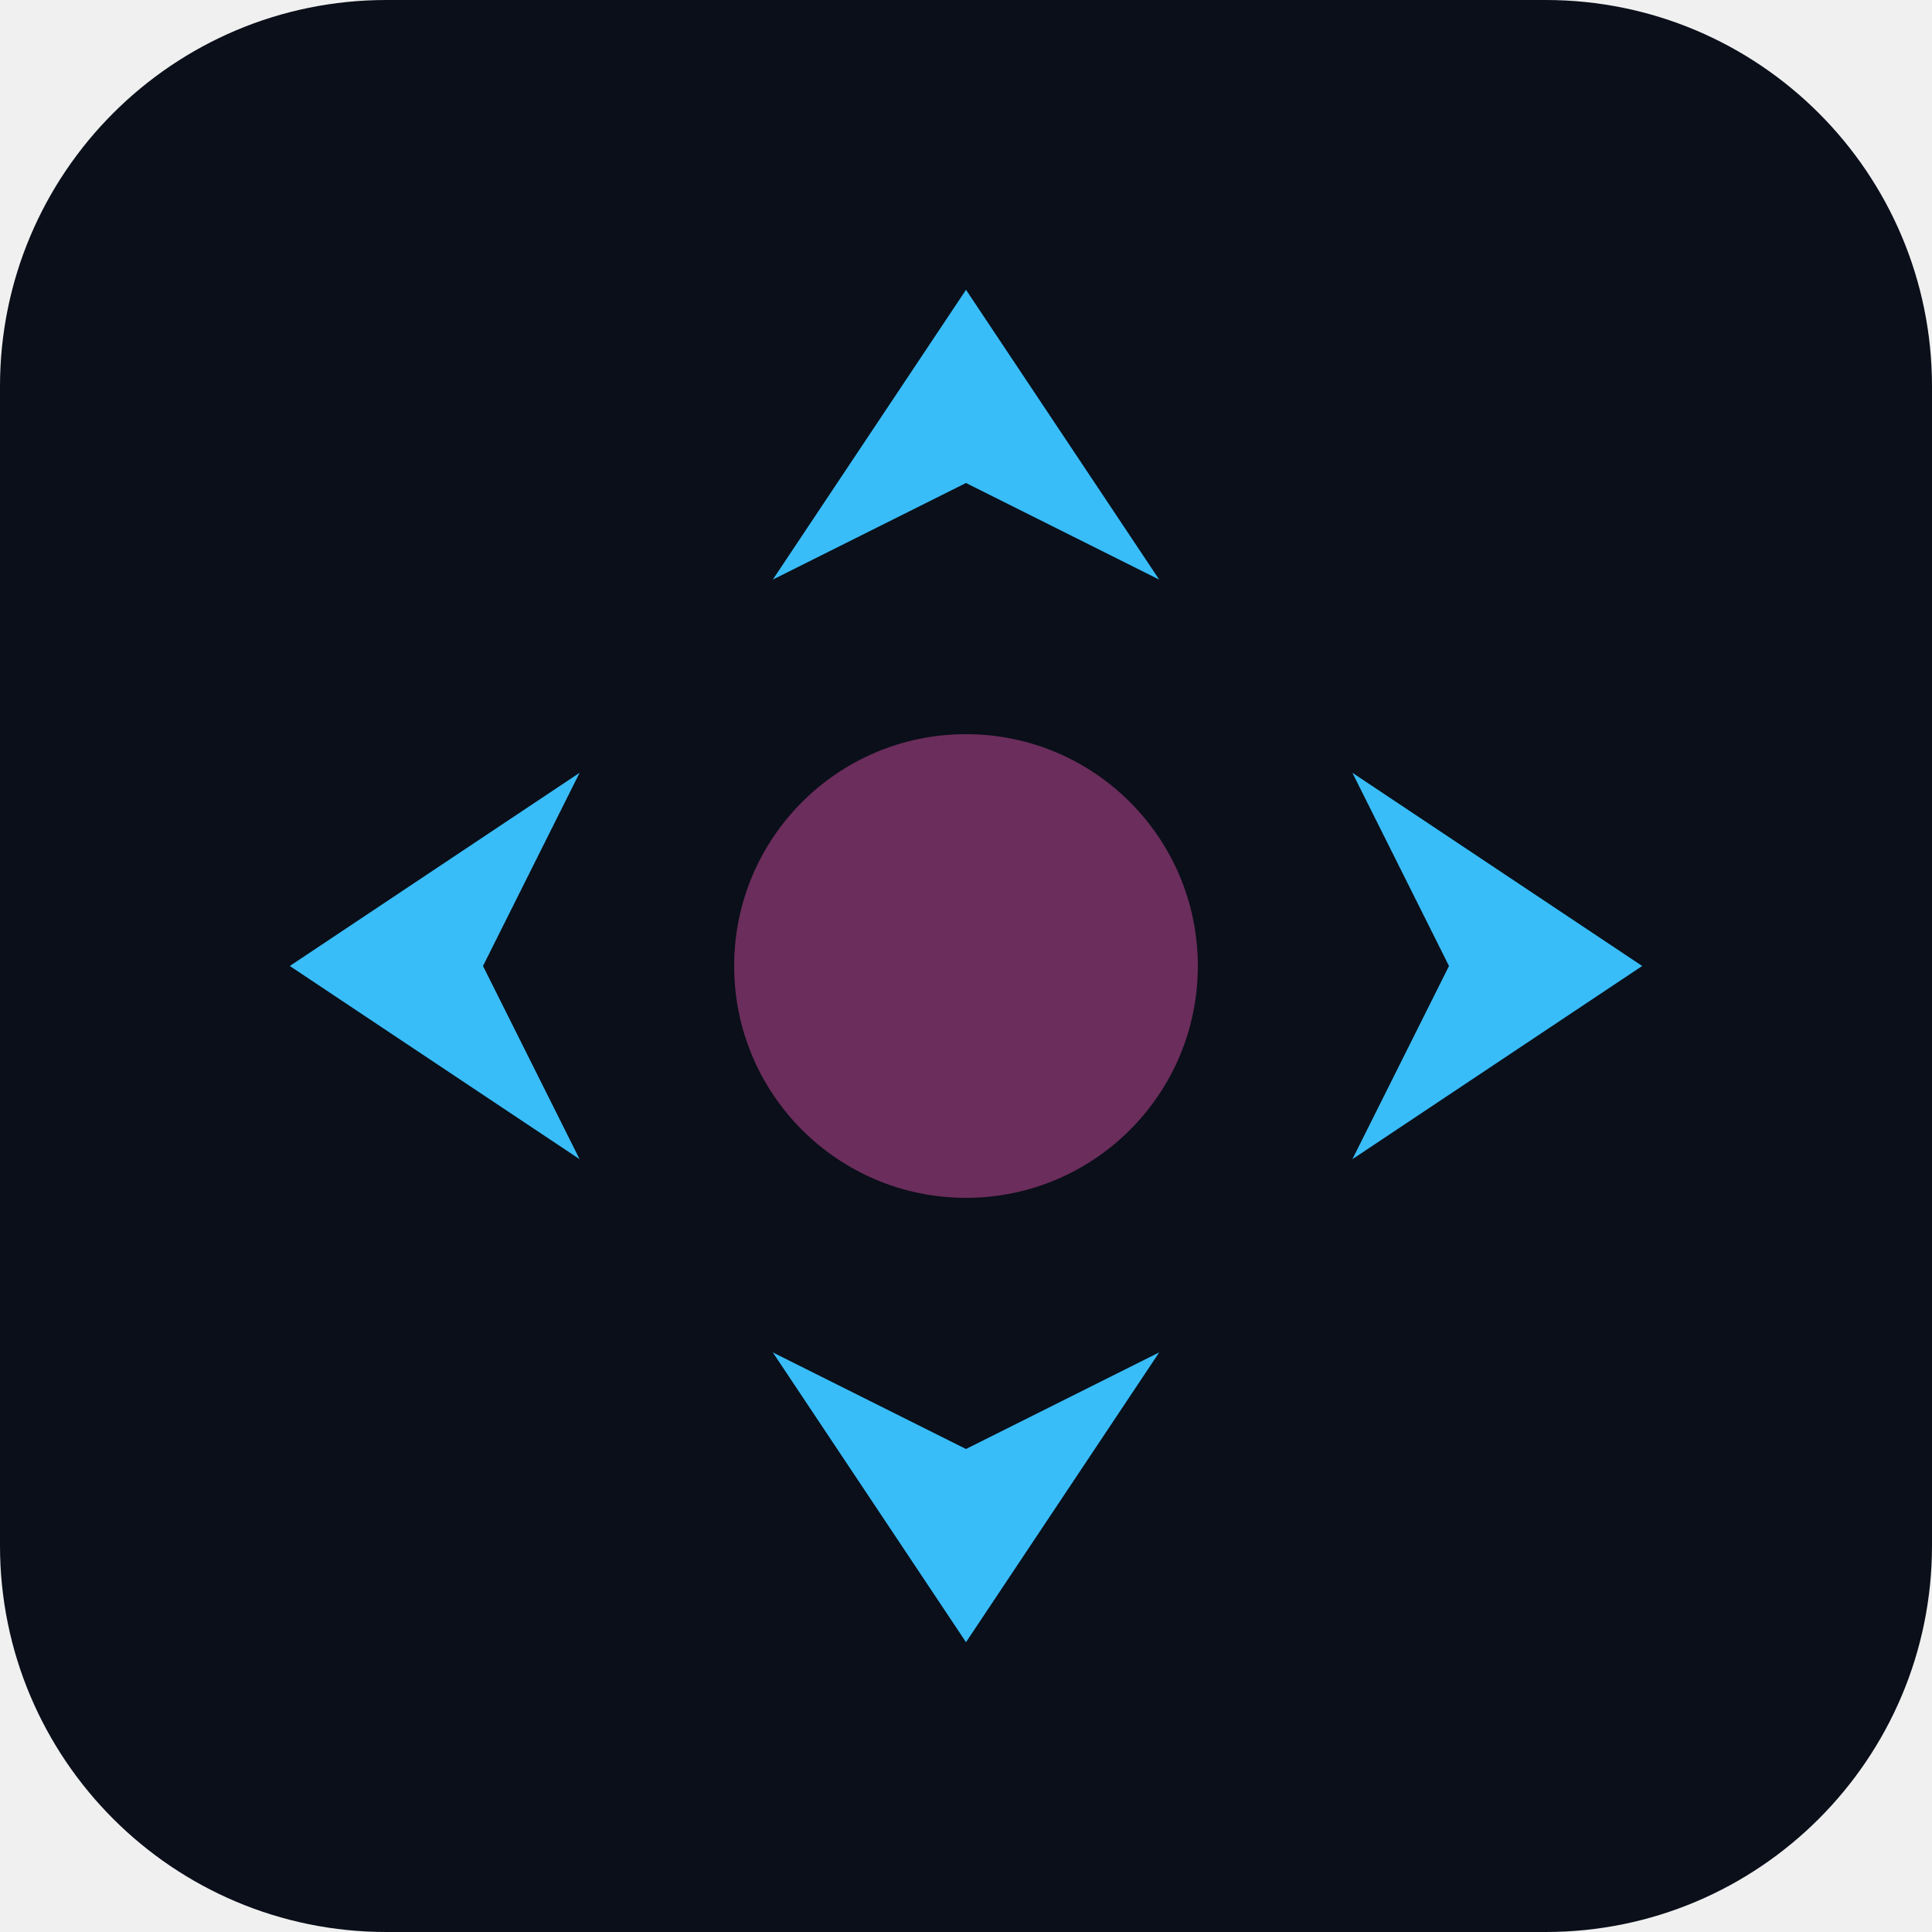
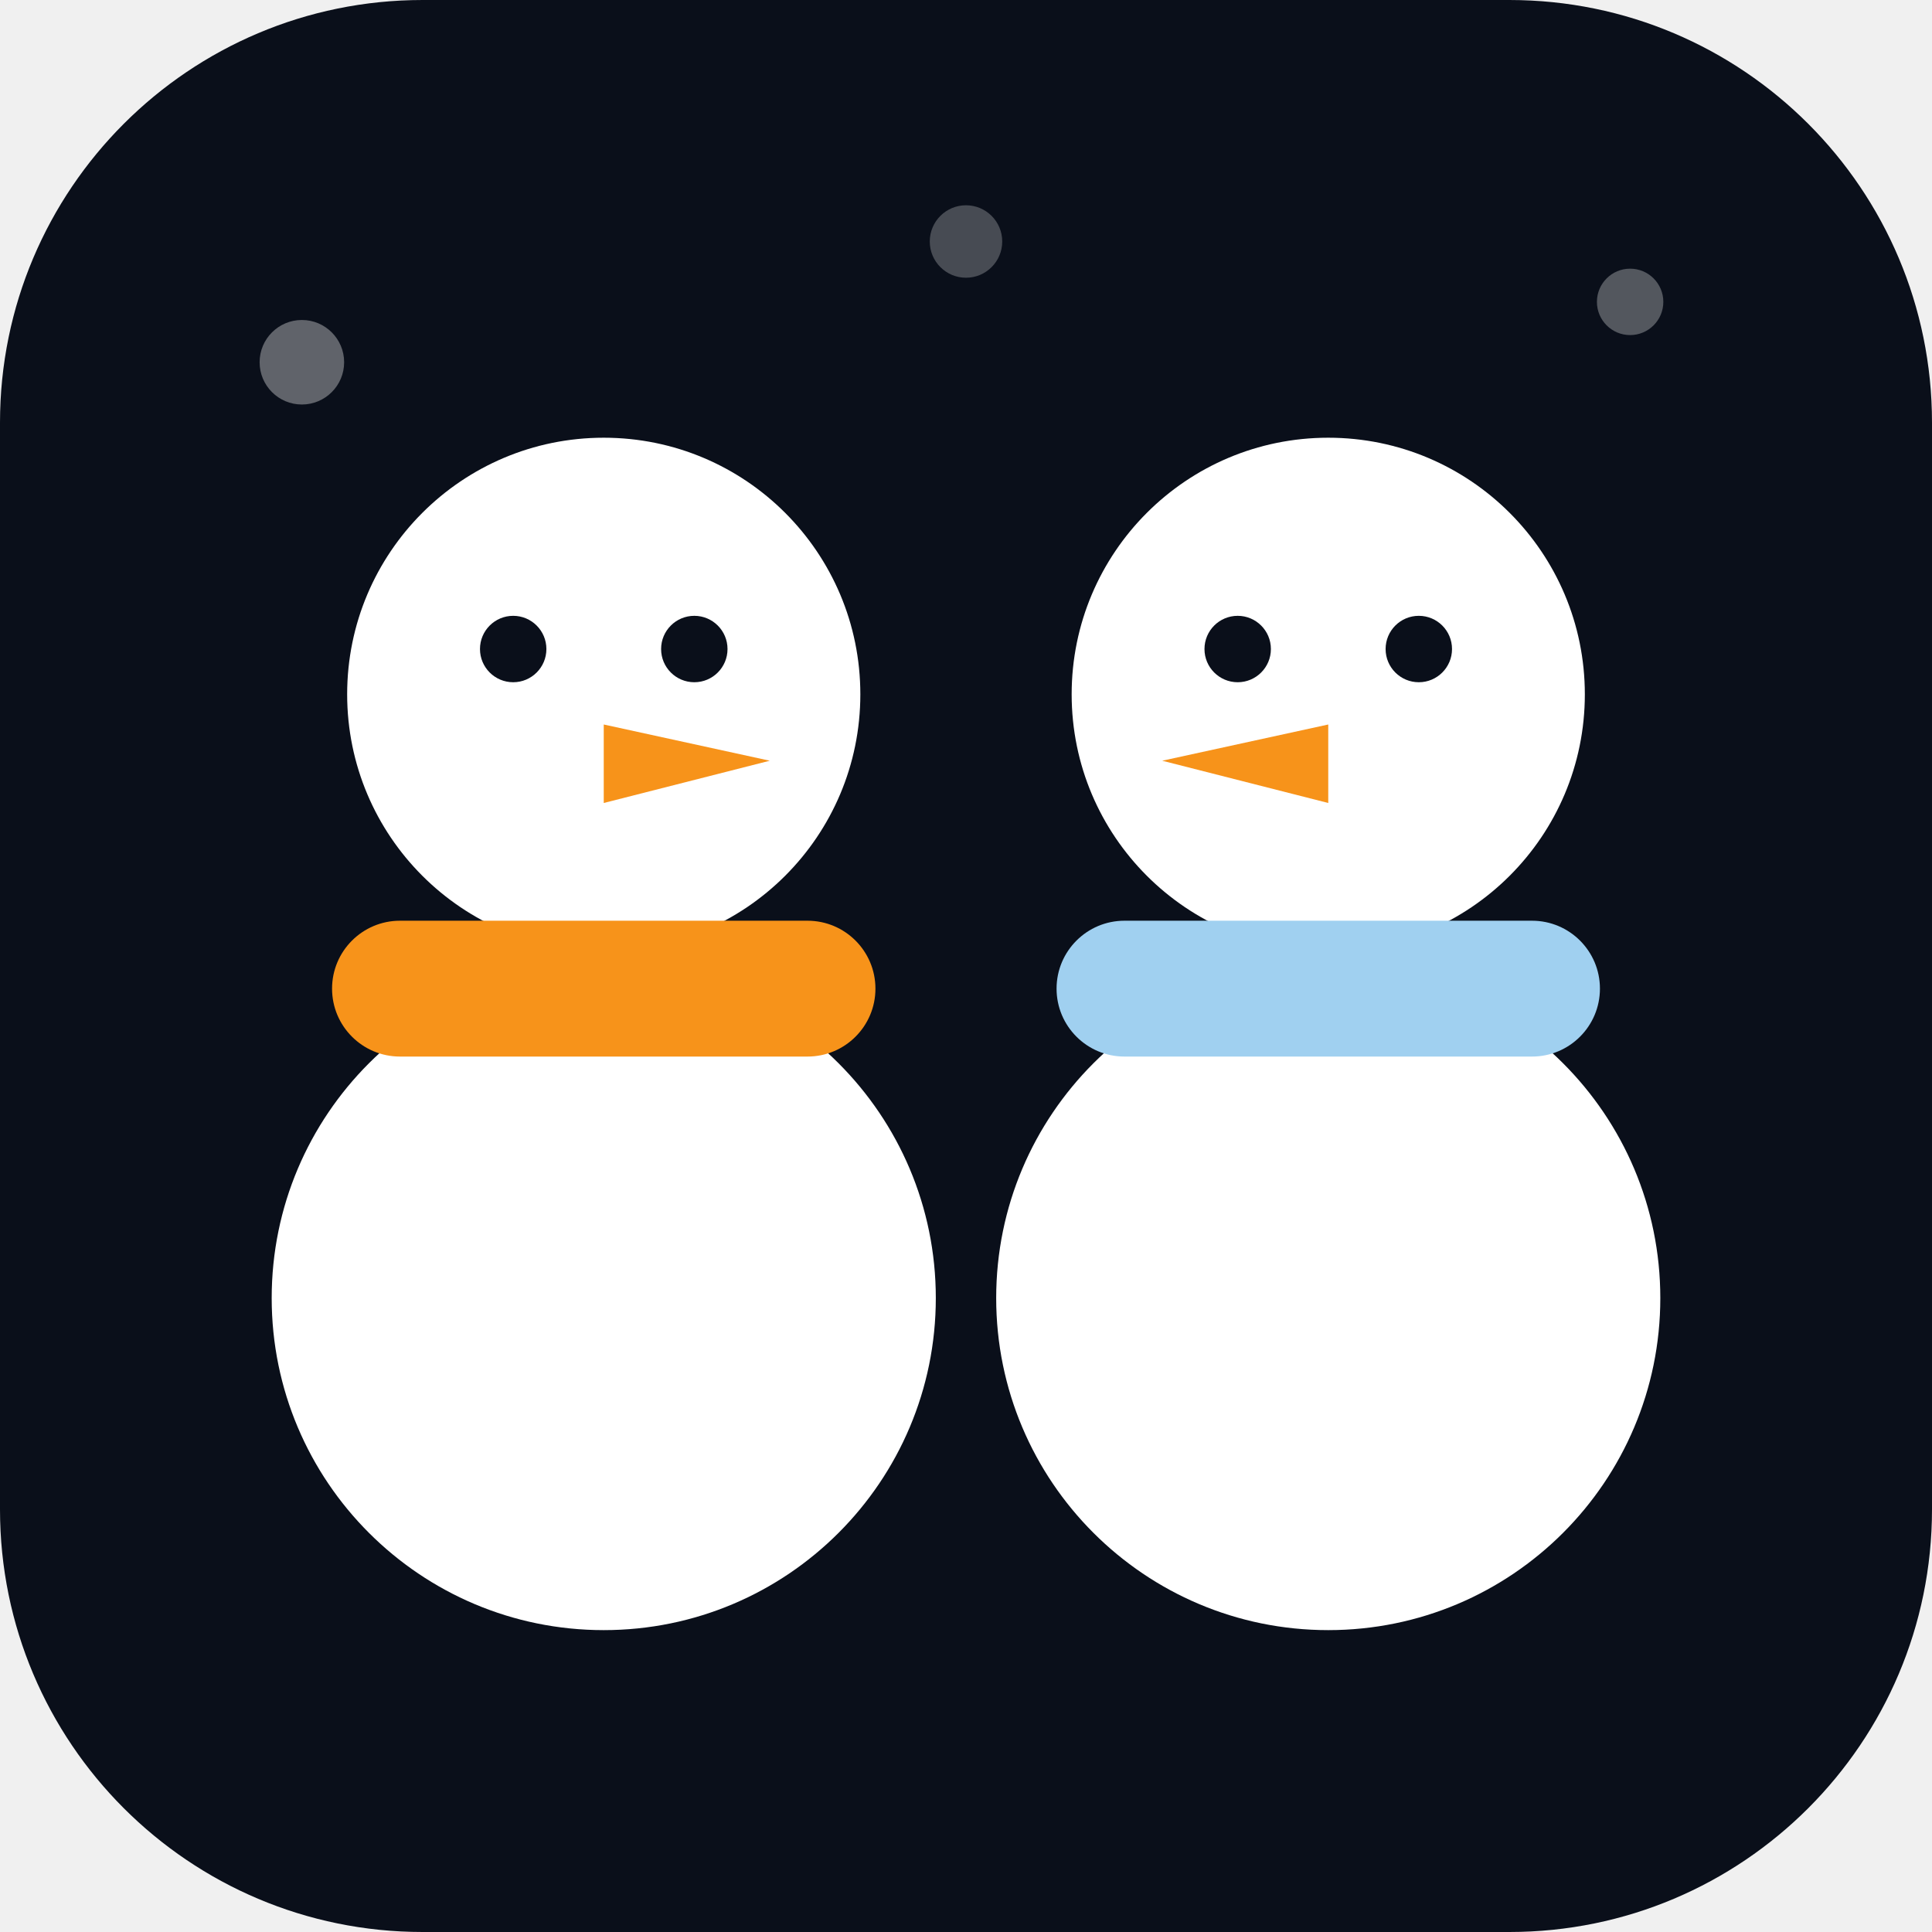
- <svg xmlns="http://www.w3.org/2000/svg" viewBox="0 0 100 100">
-   <rect width="100" height="100" rx="20" fill="#0a0f1a" />
-   <path d="M50 15 L60 30 L50 25 L40 30 Z M50 85 L60 70 L50 75 L40 70 Z M15 50 L30 60 L25 50 L30 40 Z M85 50 L70 60 L75 50 L70 40 Z" fill="#38bdf8" />
-   <circle cx="50" cy="50" r="12" fill="#6b2d5b" />
+ <svg xmlns="http://www.w3.org/2000/svg" viewBox="0 0 64 64" role="img" aria-label="Snowside — dual snowmen forming 88">
+   <rect width="64" height="64" rx="14" fill="#0a0f1a" />
+   <circle cx="10" cy="12" r="1.4" fill="#ffffff" opacity="0.35" />
+   <circle cx="54" cy="10" r="1.1" fill="#ffffff" opacity="0.3" />
+   <circle cx="32" cy="8" r="1.2" fill="#ffffff" opacity="0.25" />
+   <circle cx="20" cy="23" r="8.5" fill="#ffffff" />
+   <circle cx="20" cy="43" r="11" fill="#ffffff" />
+   <rect x="11" y="30.5" width="18" height="4.5" rx="2.25" fill="#f7931a" />
+   <circle cx="17" cy="21.5" r="1.1" fill="#0a0f1a" />
+   <circle cx="23" cy="21.5" r="1.1" fill="#0a0f1a" />
+   <path d="M20 24 L25.5 25.2 L20 26.6 Z" fill="#f7931a" />
+   <circle cx="44" cy="23" r="8.5" fill="#ffffff" />
+   <circle cx="44" cy="43" r="11" fill="#ffffff" />
+   <rect x="35" y="30.5" width="18" height="4.5" rx="2.25" fill="#a0d0f0" />
+   <circle cx="41" cy="21.5" r="1.1" fill="#0a0f1a" />
+   <circle cx="47" cy="21.5" r="1.1" fill="#0a0f1a" />
+   <path d="M44 24 L38.5 25.2 L44 26.6 Z" fill="#f7931a" />
</svg>
